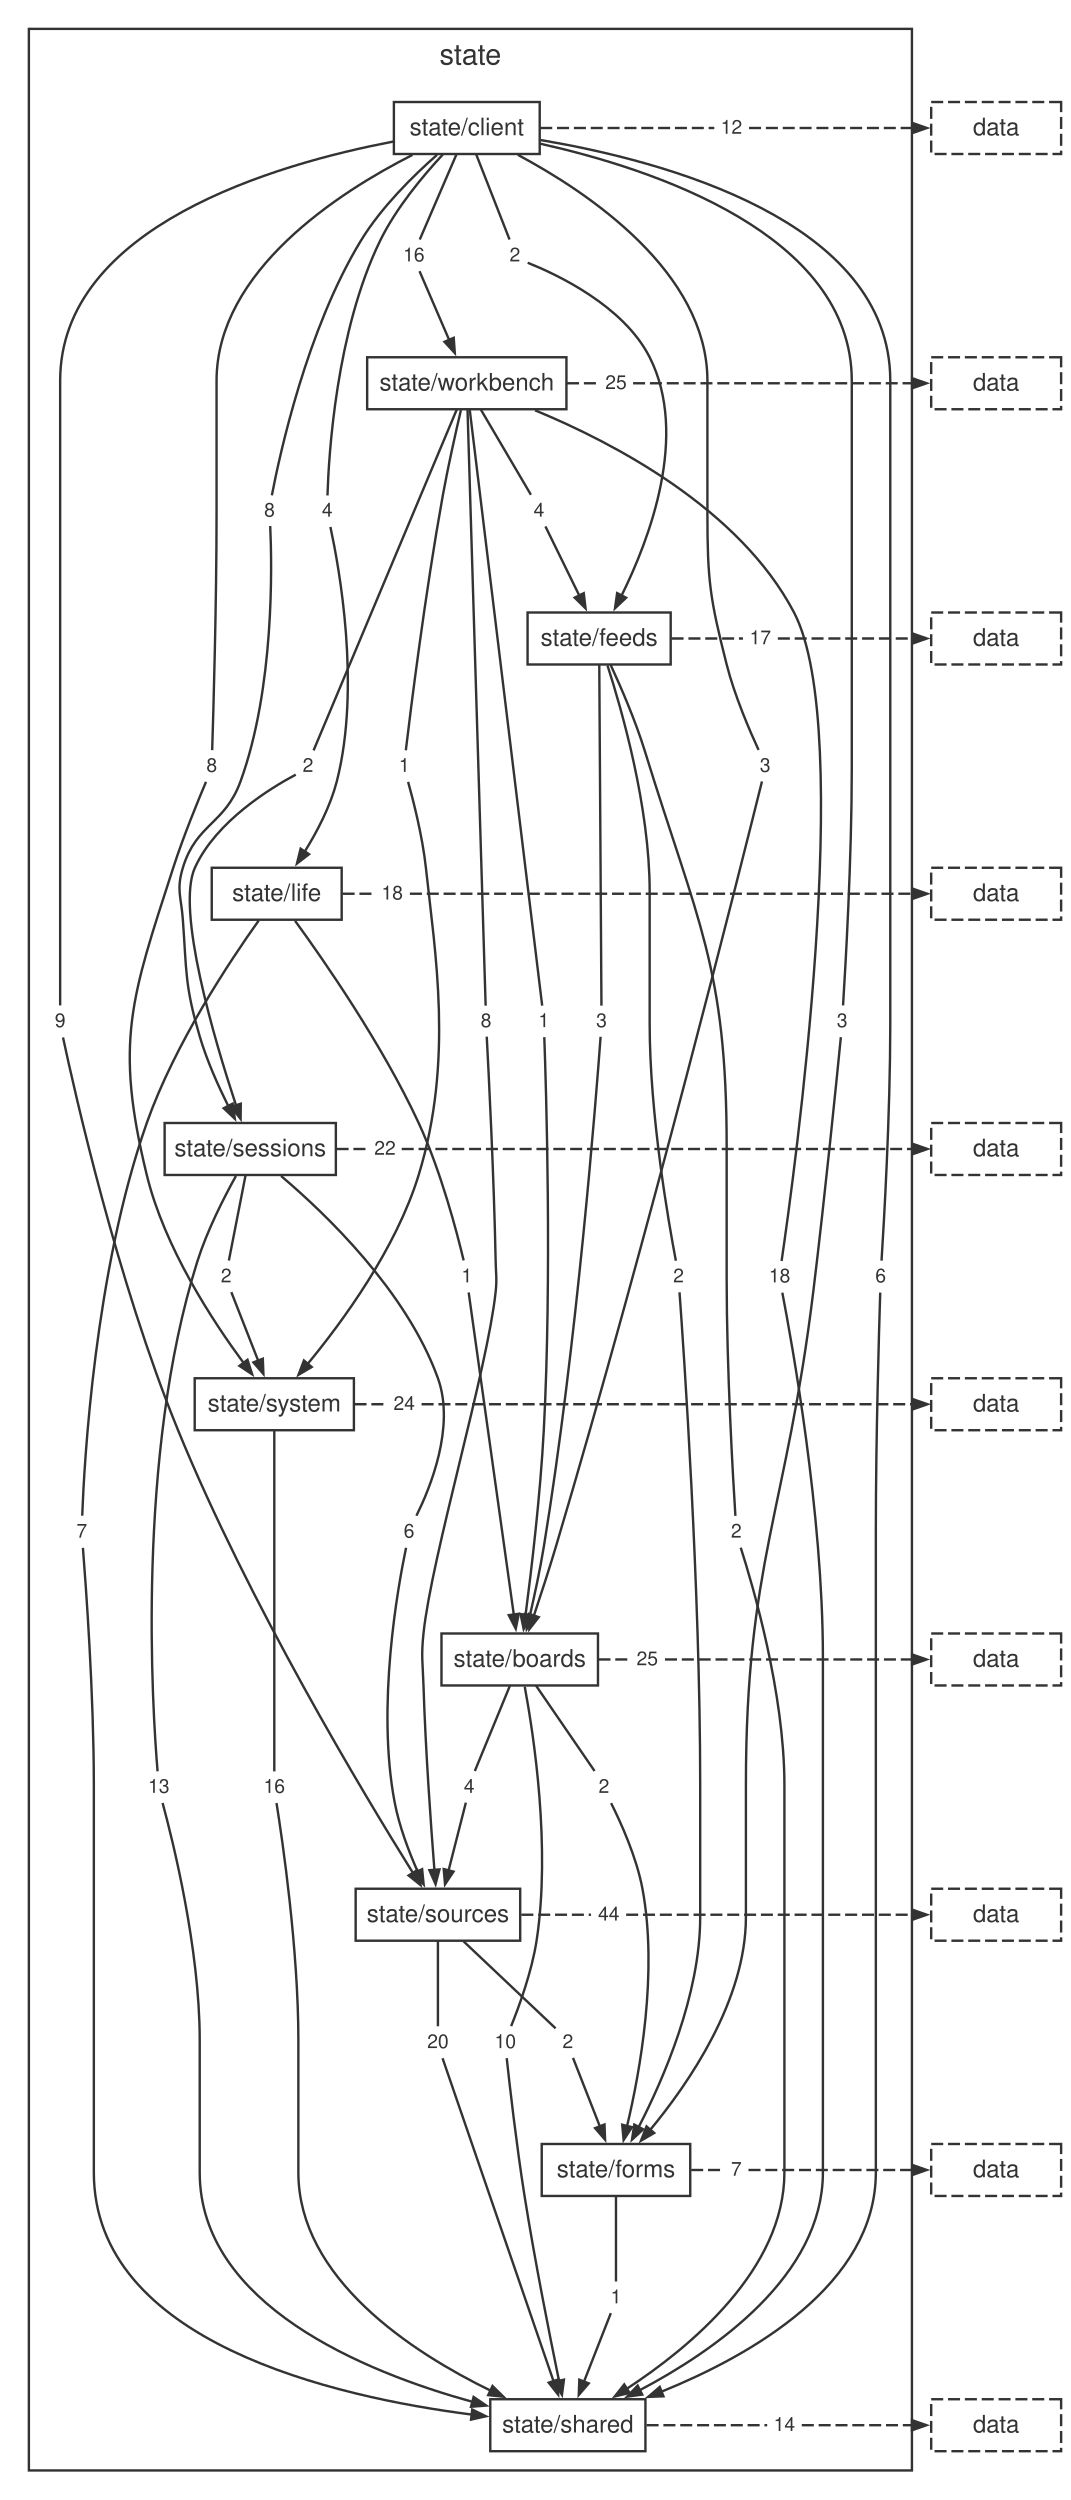
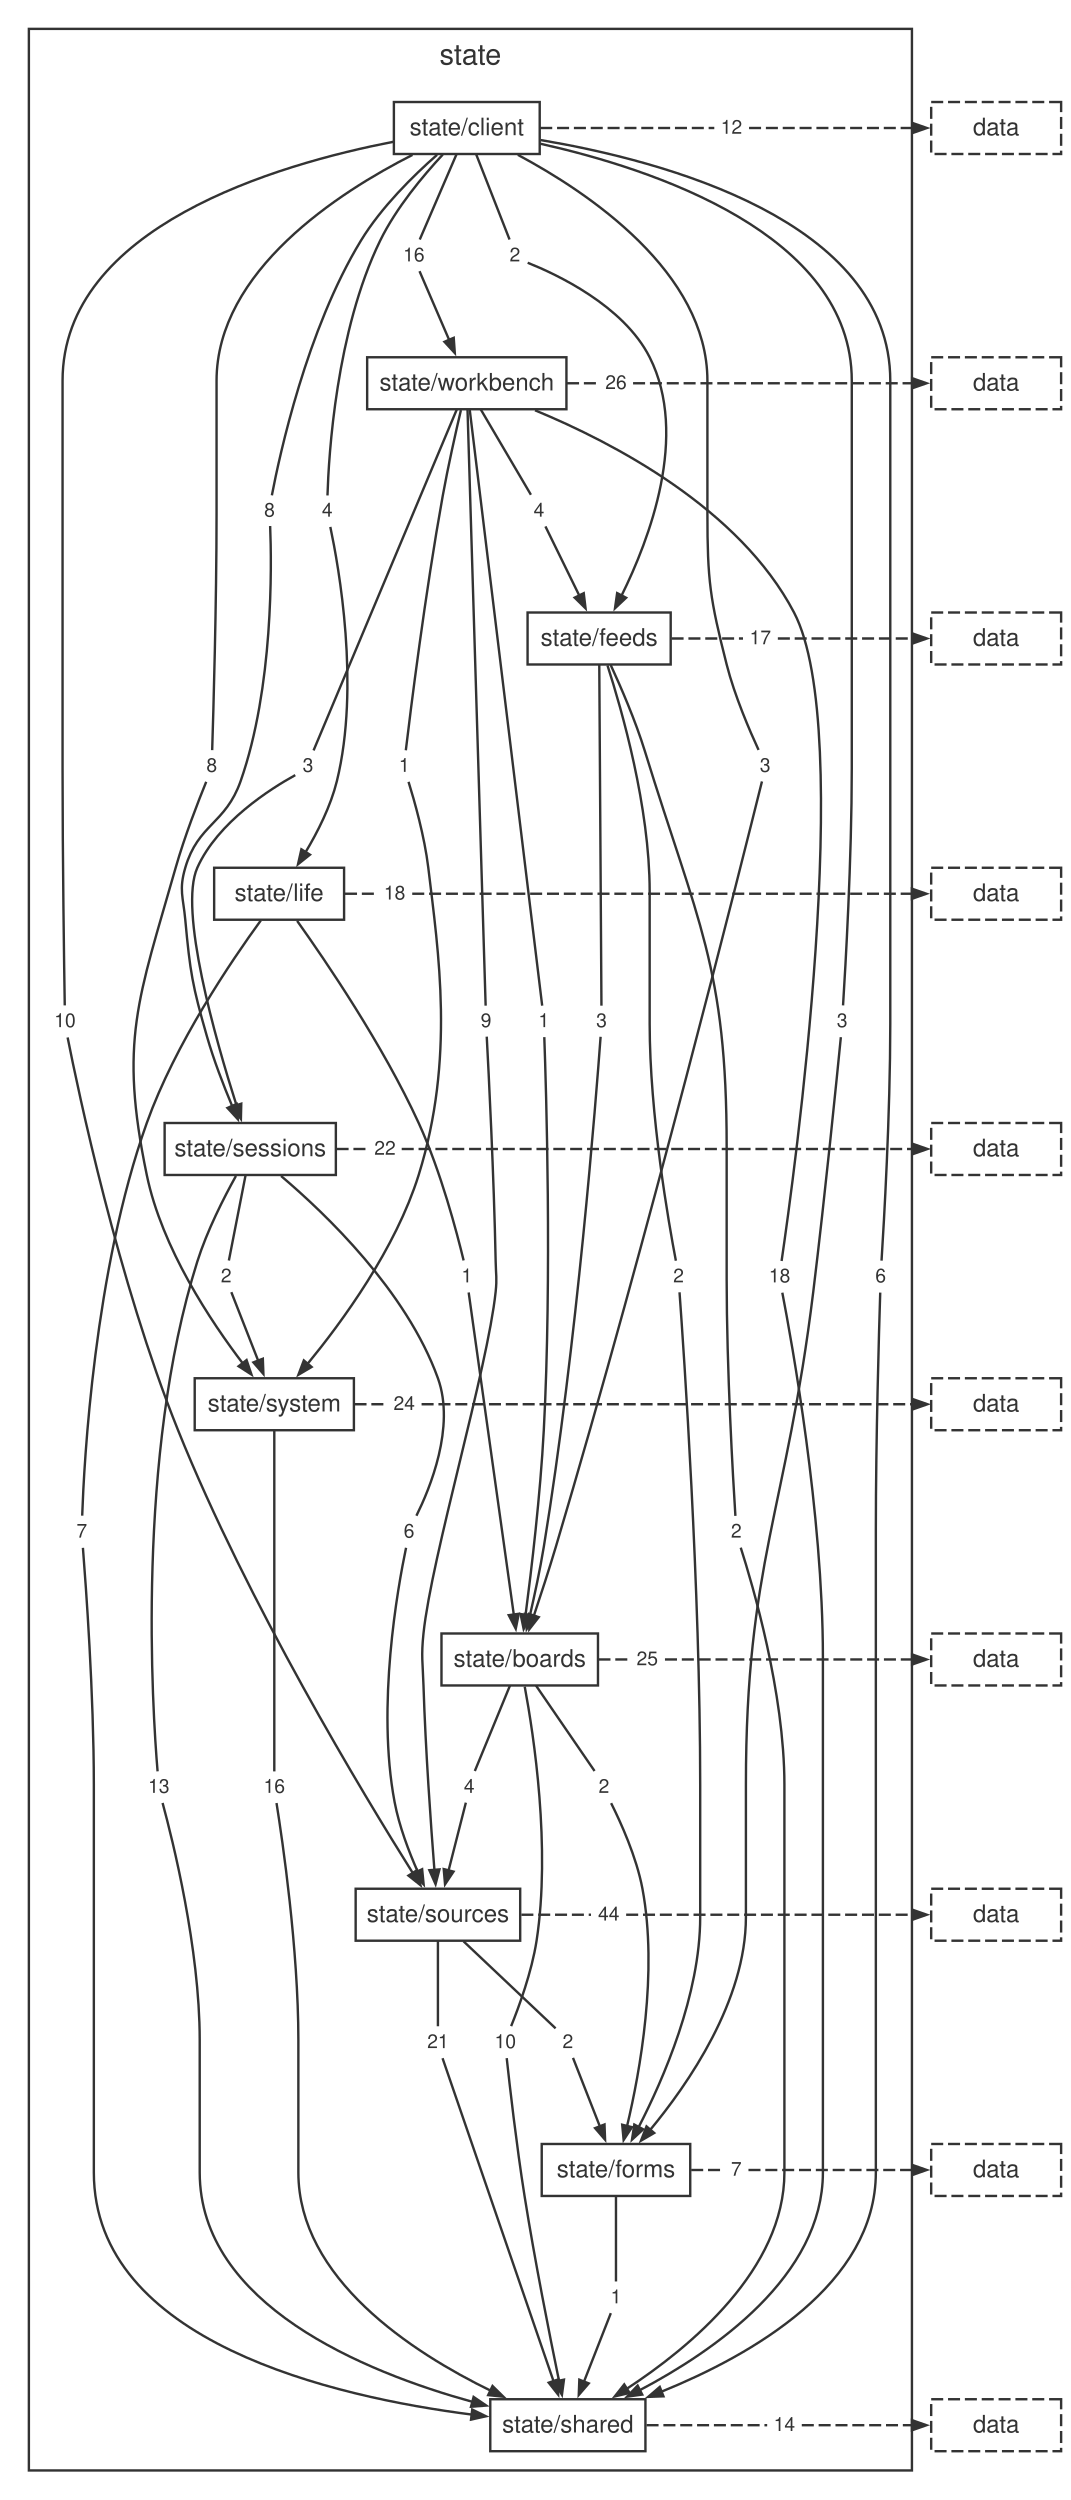
<svg xmlns="http://www.w3.org/2000/svg" width="445pt" height="1039pt" viewBox="0.00 0.00 445.00 1039.00">
  <style>svg { color: #333333; } @media (prefers-color-scheme: dark) { svg { color: #cccccc; background: #1e1e1e; } }</style>
  <g id="graph0" class="graph" transform="scale(1 1) rotate(0) translate(4 1034.72)">
    <g id="clust1" class="cluster">
      <polygon fill="none" stroke="currentColor" points="8,-8 8,-1022.72 375,-1022.72 375,-8 8,-8" />
      <text fill="currentColor" xml:space="preserve" text-anchor="middle" x="191.5" y="-1007.92" font-family="Helvetica,Arial,sans-serif" font-size="12.00">state</text>
    </g>
    <g id="node1" class="node">
      <polygon fill="none" stroke="currentColor" points="220.3,-992.32 159.7,-992.32 159.7,-970.72 220.3,-970.72 220.3,-992.32" />
      <text fill="currentColor" xml:space="preserve" text-anchor="middle" x="190" y="-978.52" font-family="Helvetica,Arial,sans-serif" font-size="10.00">state/client</text>
    </g>
    <g id="node2" class="node">
      <polygon fill="none" stroke="currentColor" points="231.41,-886.24 148.59,-886.24 148.59,-864.64 231.41,-864.64 231.41,-886.24" />
      <text fill="currentColor" xml:space="preserve" text-anchor="middle" x="190" y="-872.44" font-family="Helvetica,Arial,sans-serif" font-size="10.00">state/workbench</text>
    </g>
    <g id="node11" class="node">
      <polygon fill="none" stroke="none" points="318.88,-722.56 309.12,-722.56 309.12,-710.08 318.88,-710.08 318.88,-722.56" />
      <text fill="currentColor" xml:space="preserve" text-anchor="middle" x="314" y="-713.92" font-family="Helvetica,Arial,sans-serif" font-size="8.00">3</text>
    </g>
    <g id="edge10" class="edge">
      <path fill="none" stroke="currentColor" d="M211.21,-970.37C240.56,-954.68 290,-921.54 290,-876.44 290,-876.44 290,-876.44 290,-821.4 290,-793.25 291.08,-785.85 298,-758.56 301.32,-745.46 307.64,-730.88 311.26,-723.05" />
    </g>
    <g id="node12" class="node">
      <polygon fill="none" stroke="none" points="214.88,-934.72 205.12,-934.72 205.12,-922.24 214.88,-922.24 214.88,-934.72" />
      <text fill="currentColor" xml:space="preserve" text-anchor="middle" x="210" y="-926.08" font-family="Helvetica,Arial,sans-serif" font-size="8.00">2</text>
    </g>
    <g id="edge12" class="edge">
      <path fill="none" stroke="currentColor" d="M193.86,-970.68C197.99,-960.13 204.4,-943.76 207.77,-935.17" />
    </g>
    <g id="node13" class="node">
      <polygon fill="none" stroke="none" points="350.88,-616.48 341.12,-616.48 341.12,-604 350.88,-604 350.88,-616.48" />
      <text fill="currentColor" xml:space="preserve" text-anchor="middle" x="346" y="-607.84" font-family="Helvetica,Arial,sans-serif" font-size="8.00">3</text>
    </g>
    <g id="edge14" class="edge">
      <path fill="none" stroke="currentColor" d="M220.47,-975.01C266.89,-964.65 350,-937.58 350,-876.44 350,-876.44 350,-876.44 350,-715.32 350,-677.71 347.36,-632.51 346.37,-616.88" />
    </g>
    <g id="node14" class="node">
      <polygon fill="none" stroke="none" points="136.88,-828.64 127.12,-828.64 127.12,-816.16 136.88,-816.16 136.88,-828.64" />
      <text fill="currentColor" xml:space="preserve" text-anchor="middle" x="132" y="-820" font-family="Helvetica,Arial,sans-serif" font-size="8.00">4</text>
    </g>
    <g id="edge16" class="edge">
      <path fill="none" stroke="currentColor" d="M180.02,-970.48C171.87,-961.73 160.66,-948.35 154,-934.72 135.67,-897.19 132.61,-845.48 132.1,-828.81" />
    </g>
    <g id="node15" class="node">
      <polygon fill="none" stroke="none" points="112.88,-828.64 103.12,-828.64 103.12,-816.16 112.88,-816.16 112.88,-828.64" />
      <text fill="currentColor" xml:space="preserve" text-anchor="middle" x="108" y="-820" font-family="Helvetica,Arial,sans-serif" font-size="8.00">8</text>
    </g>
    <g id="edge18" class="edge">
      <path fill="none" stroke="currentColor" d="M177.65,-970.38C167.87,-961.79 154.49,-948.66 146,-934.72 123.48,-897.75 112.2,-845.67 108.99,-828.86" />
    </g>
    <g id="node16" class="node">
      <polygon fill="none" stroke="none" points="366.88,-510.4 357.12,-510.4 357.12,-497.92 366.88,-497.92 366.88,-510.4" />
      <text fill="currentColor" xml:space="preserve" text-anchor="middle" x="362" y="-501.76" font-family="Helvetica,Arial,sans-serif" font-size="8.00">6</text>
    </g>
    <g id="edge20" class="edge">
      <path fill="none" stroke="currentColor" d="M220.66,-976.52C271.08,-968.03 366,-943.18 366,-876.44 366,-876.44 366,-876.44 366,-609.24 366,-571.63 363.36,-526.43 362.37,-510.8" />
    </g>
    <g id="node17" class="node">
-       <polygon fill="none" stroke="none" points="25.88,-616.48 16.12,-616.48 16.12,-604 25.88,-604 25.88,-616.48" />
-       <text fill="currentColor" xml:space="preserve" text-anchor="middle" x="21" y="-607.84" font-family="Helvetica,Arial,sans-serif" font-size="8.00">9</text>
+       <polygon fill="none" stroke="none" points="29.88,-616.48 16.12,-616.48 16.12,-604 29.88,-604 29.88,-616.48" />
+       <text fill="currentColor" xml:space="preserve" text-anchor="middle" x="23" y="-607.84" font-family="Helvetica,Arial,sans-serif" font-size="8.00">10</text>
    </g>
    <g id="edge22" class="edge">
-       <path fill="none" stroke="currentColor" d="M159.4,-975.88C110.69,-966.57 21,-940.7 21,-876.44 21,-876.44 21,-876.44 21,-715.32 21,-677.74 21,-632.52 21,-616.88" />
+       <path fill="none" stroke="currentColor" d="M159.58,-975.82C111.16,-966.42 22,-940.43 22,-876.44 22,-876.44 22,-876.44 22,-715.32 22,-677.73 22.66,-632.52 22.91,-616.88" />
    </g>
    <g id="node18" class="node">
      <polygon fill="none" stroke="none" points="88.88,-722.56 79.12,-722.56 79.12,-710.08 88.88,-710.08 88.88,-722.56" />
      <text fill="currentColor" xml:space="preserve" text-anchor="middle" x="84" y="-713.92" font-family="Helvetica,Arial,sans-serif" font-size="8.00">8</text>
    </g>
    <g id="edge24" class="edge">
      <path fill="none" stroke="currentColor" d="M167.43,-970.35C136.85,-954.83 86,-922.16 86,-876.44 86,-876.44 86,-876.44 86,-821.4 86,-783.81 84.68,-738.59 84.18,-722.96" />
    </g>
    <g id="node19" class="node">
      <polygon fill="none" stroke="none" points="174.88,-934.72 161.12,-934.72 161.12,-922.24 174.88,-922.24 174.88,-934.72" />
      <text fill="currentColor" xml:space="preserve" text-anchor="middle" x="168" y="-926.08" font-family="Helvetica,Arial,sans-serif" font-size="8.00">16</text>
    </g>
    <g id="edge26" class="edge">
      <path fill="none" stroke="currentColor" d="M185.76,-970.68C181.21,-960.13 174.16,-943.76 170.45,-935.17" />
    </g>
    <g id="node20" class="node">
      <polygon fill="none" stroke="none" points="306.88,-987.76 293.12,-987.76 293.12,-975.28 306.88,-975.28 306.88,-987.76" />
      <text fill="currentColor" xml:space="preserve" text-anchor="middle" x="300" y="-979.12" font-family="Helvetica,Arial,sans-serif" font-size="8.00">12</text>
    </g>
    <g id="edge28" class="edge">
      <path fill="none" stroke="currentColor" stroke-dasharray="5,2" d="M220.51,-981.52C244.62,-981.52 268.74,-981.52 292.86,-981.52" />
    </g>
    <g id="node3" class="node">
      <polygon fill="none" stroke="currentColor" points="274.74,-780.16 215.26,-780.16 215.26,-758.56 274.74,-758.56 274.74,-780.16" />
      <text fill="currentColor" xml:space="preserve" text-anchor="middle" x="245" y="-766.36" font-family="Helvetica,Arial,sans-serif" font-size="10.00">state/feeds</text>
    </g>
    <g id="node21" class="node">
      <polygon fill="none" stroke="none" points="226.88,-616.48 217.12,-616.48 217.12,-604 226.88,-604 226.88,-616.48" />
      <text fill="currentColor" xml:space="preserve" text-anchor="middle" x="222" y="-607.84" font-family="Helvetica,Arial,sans-serif" font-size="8.00">1</text>
    </g>
    <g id="edge30" class="edge">
      <path fill="none" stroke="currentColor" d="M191.22,-864.44C196.49,-821.06 217.31,-649.81 221.33,-616.77" />
    </g>
    <g id="node22" class="node">
      <polygon fill="none" stroke="none" points="224.88,-828.64 215.12,-828.64 215.12,-816.16 224.88,-816.16 224.88,-828.64" />
      <text fill="currentColor" xml:space="preserve" text-anchor="middle" x="220" y="-820" font-family="Helvetica,Arial,sans-serif" font-size="8.00">4</text>
    </g>
    <g id="edge32" class="edge">
      <path fill="none" stroke="currentColor" d="M195.78,-864.6C201.98,-854.05 211.61,-837.68 216.65,-829.09" />
    </g>
    <g id="node23" class="node">
      <polygon fill="none" stroke="none" points="128.88,-722.56 119.12,-722.56 119.12,-710.08 128.88,-710.08 128.88,-722.56" />
-       <text fill="currentColor" xml:space="preserve" text-anchor="middle" x="124" y="-713.92" font-family="Helvetica,Arial,sans-serif" font-size="8.00">2</text>
+       <text fill="currentColor" xml:space="preserve" text-anchor="middle" x="124" y="-713.92" font-family="Helvetica,Arial,sans-serif" font-size="8.00">3</text>
    </g>
    <g id="edge34" class="edge">
      <path fill="none" stroke="currentColor" d="M185.87,-864.61C173.34,-834.78 136.01,-745.92 126.32,-722.85" />
    </g>
    <g id="node24" class="node">
      <polygon fill="none" stroke="none" points="326.88,-510.4 313.12,-510.4 313.12,-497.92 326.88,-497.92 326.88,-510.4" />
      <text fill="currentColor" xml:space="preserve" text-anchor="middle" x="320" y="-501.76" font-family="Helvetica,Arial,sans-serif" font-size="8.00">18</text>
    </g>
    <g id="edge36" class="edge">
      <path fill="none" stroke="currentColor" d="M218.35,-864.2C251.12,-850.65 303.41,-823.3 326,-780.16 351.69,-731.08 325.89,-545.1 320.83,-510.66" />
    </g>
    <g id="node25" class="node">
      <polygon fill="none" stroke="none" points="202.88,-616.48 193.12,-616.48 193.12,-604 202.88,-604 202.88,-616.48" />
-       <text fill="currentColor" xml:space="preserve" text-anchor="middle" x="198" y="-607.84" font-family="Helvetica,Arial,sans-serif" font-size="8.00">8</text>
+       <text fill="currentColor" xml:space="preserve" text-anchor="middle" x="198" y="-607.84" font-family="Helvetica,Arial,sans-serif" font-size="8.00">9</text>
    </g>
    <g id="edge38" class="edge">
      <path fill="none" stroke="currentColor" d="M190.3,-864.44C191.62,-821.06 196.83,-649.81 197.83,-616.77" />
    </g>
    <g id="node26" class="node">
      <polygon fill="none" stroke="none" points="168.88,-722.56 159.12,-722.56 159.12,-710.08 168.88,-710.08 168.88,-722.56" />
      <text fill="currentColor" xml:space="preserve" text-anchor="middle" x="164" y="-713.92" font-family="Helvetica,Arial,sans-serif" font-size="8.00">1</text>
    </g>
    <g id="edge40" class="edge">
      <path fill="none" stroke="currentColor" d="M187.56,-864.3C185.4,-855.04 182.23,-840.97 180,-828.64 172.71,-788.29 166.61,-739.23 164.66,-722.9" />
    </g>
    <g id="node27" class="node">
      <polygon fill="none" stroke="none" points="258.88,-881.68 245.12,-881.68 245.12,-869.2 258.88,-869.2 258.88,-881.68" />
-       <text fill="currentColor" xml:space="preserve" text-anchor="middle" x="252" y="-873.04" font-family="Helvetica,Arial,sans-serif" font-size="8.00">25</text>
+       <text fill="currentColor" xml:space="preserve" text-anchor="middle" x="252" y="-873.04" font-family="Helvetica,Arial,sans-serif" font-size="8.00">26</text>
    </g>
    <g id="edge42" class="edge">
      <path fill="none" stroke="currentColor" stroke-dasharray="5,2" d="M231.66,-875.44C236,-875.44 240.34,-875.44 244.69,-875.44" />
    </g>
    <g id="node4" class="node">
-       <polygon fill="none" stroke="currentColor" points="138,-674.08 84,-674.08 84,-652.48 138,-652.48 138,-674.08" />
-       <text fill="currentColor" xml:space="preserve" text-anchor="middle" x="111" y="-660.28" font-family="Helvetica,Arial,sans-serif" font-size="10.00">state/life</text>
+       <polygon fill="none" stroke="currentColor" points="139,-674.08 85,-674.08 85,-652.48 139,-652.48 139,-674.08" />
+       <text fill="currentColor" xml:space="preserve" text-anchor="middle" x="112" y="-660.28" font-family="Helvetica,Arial,sans-serif" font-size="10.00">state/life</text>
    </g>
    <g id="node28" class="node">
      <polygon fill="none" stroke="none" points="250.88,-616.48 241.12,-616.48 241.12,-604 250.88,-604 250.88,-616.48" />
      <text fill="currentColor" xml:space="preserve" text-anchor="middle" x="246" y="-607.84" font-family="Helvetica,Arial,sans-serif" font-size="8.00">3</text>
    </g>
    <g id="edge44" class="edge">
      <path fill="none" stroke="currentColor" d="M245.06,-758.53C245.25,-728.7 245.82,-639.84 245.96,-616.77" />
    </g>
    <g id="node29" class="node">
      <polygon fill="none" stroke="none" points="282.88,-510.4 273.12,-510.4 273.12,-497.92 282.88,-497.92 282.88,-510.4" />
      <text fill="currentColor" xml:space="preserve" text-anchor="middle" x="278" y="-501.76" font-family="Helvetica,Arial,sans-serif" font-size="8.00">2</text>
    </g>
    <g id="edge46" class="edge">
      <path fill="none" stroke="currentColor" d="M248.47,-758.16C254.43,-739.67 266,-699.3 266,-664.28 266,-664.28 266,-664.28 266,-609.24 266,-571.41 273.92,-526.34 276.89,-510.77" />
    </g>
    <g id="node30" class="node">
      <polygon fill="none" stroke="none" points="306.88,-404.32 297.12,-404.32 297.12,-391.84 306.88,-391.84 306.88,-404.32" />
      <text fill="currentColor" xml:space="preserve" text-anchor="middle" x="302" y="-395.68" font-family="Helvetica,Arial,sans-serif" font-size="8.00">2</text>
    </g>
    <g id="edge48" class="edge">
      <path fill="none" stroke="currentColor" d="M249.79,-758.38C254.02,-749.23 260.1,-735.23 264,-722.56 285.95,-651.27 298,-632.8 298,-558.2 298,-558.2 298,-558.2 298,-503.16 298,-465.55 300.64,-420.35 301.63,-404.72" />
    </g>
    <g id="node31" class="node">
      <polygon fill="none" stroke="none" points="318.88,-775.6 305.12,-775.6 305.12,-763.12 318.88,-763.12 318.88,-775.6" />
      <text fill="currentColor" xml:space="preserve" text-anchor="middle" x="312" y="-766.96" font-family="Helvetica,Arial,sans-serif" font-size="8.00">17</text>
    </g>
    <g id="edge50" class="edge">
      <path fill="none" stroke="currentColor" stroke-dasharray="5,2" d="M275.1,-769.36C285,-769.36 294.89,-769.36 304.79,-769.36" />
    </g>
    <g id="node5" class="node">
      <polygon fill="none" stroke="currentColor" points="135.58,-568 64.42,-568 64.42,-546.4 135.58,-546.4 135.58,-568" />
      <text fill="currentColor" xml:space="preserve" text-anchor="middle" x="100" y="-554.2" font-family="Helvetica,Arial,sans-serif" font-size="10.00">state/sessions</text>
    </g>
    <g id="node32" class="node">
      <polygon fill="none" stroke="none" points="194.88,-510.4 185.12,-510.4 185.12,-497.92 194.88,-497.92 194.88,-510.4" />
      <text fill="currentColor" xml:space="preserve" text-anchor="middle" x="190" y="-501.76" font-family="Helvetica,Arial,sans-serif" font-size="8.00">1</text>
    </g>
    <g id="edge52" class="edge">
-       <path fill="none" stroke="currentColor" d="M118.63,-652.03C130.86,-635.22 154.99,-600.41 170,-568 179.33,-547.84 186.01,-522.15 188.69,-510.89" />
+       <path fill="none" stroke="currentColor" d="M119.49,-652C131.49,-635.16 155.19,-600.32 170,-568 179.26,-547.81 185.97,-522.13 188.68,-510.88" />
    </g>
    <g id="node33" class="node">
      <polygon fill="none" stroke="none" points="34.88,-404.32 25.12,-404.32 25.12,-391.84 34.88,-391.84 34.88,-404.32" />
      <text fill="currentColor" xml:space="preserve" text-anchor="middle" x="30" y="-395.68" font-family="Helvetica,Arial,sans-serif" font-size="8.00">7</text>
    </g>
    <g id="edge54" class="edge">
-       <path fill="none" stroke="currentColor" d="M103.52,-652.14C91.64,-635.49 68.62,-600.91 57,-568 35.35,-506.67 30.98,-426.65 30.17,-404.8" />
+       <path fill="none" stroke="currentColor" d="M104.38,-652.16C92.27,-635.55 68.8,-601.01 57,-568 35.11,-506.76 30.91,-426.68 30.16,-404.81" />
    </g>
    <g id="node34" class="node">
-       <polygon fill="none" stroke="none" points="165.88,-669.52 152.12,-669.52 152.12,-657.04 165.88,-657.04 165.88,-669.52" />
-       <text fill="currentColor" xml:space="preserve" text-anchor="middle" x="159" y="-660.88" font-family="Helvetica,Arial,sans-serif" font-size="8.00">18</text>
+       <polygon fill="none" stroke="none" points="166.88,-669.52 153.12,-669.52 153.12,-657.04 166.88,-657.04 166.88,-669.52" />
+       <text fill="currentColor" xml:space="preserve" text-anchor="middle" x="160" y="-660.88" font-family="Helvetica,Arial,sans-serif" font-size="8.00">18</text>
    </g>
    <g id="edge56" class="edge">
-       <path fill="none" stroke="currentColor" stroke-dasharray="5,2" d="M138.38,-663.28C142.89,-663.28 147.4,-663.28 151.91,-663.28" />
+       <path fill="none" stroke="currentColor" stroke-dasharray="5,2" d="M139.38,-663.28C143.89,-663.28 148.4,-663.28 152.91,-663.28" />
    </g>
    <g id="node6" class="node">
      <polygon fill="none" stroke="currentColor" points="143.08,-461.92 76.92,-461.92 76.92,-440.32 143.08,-440.32 143.08,-461.92" />
      <text fill="currentColor" xml:space="preserve" text-anchor="middle" x="110" y="-448.12" font-family="Helvetica,Arial,sans-serif" font-size="10.00">state/system</text>
    </g>
    <g id="node35" class="node">
      <polygon fill="none" stroke="none" points="68.88,-298.24 55.12,-298.24 55.12,-285.76 68.88,-285.76 68.88,-298.24" />
      <text fill="currentColor" xml:space="preserve" text-anchor="middle" x="62" y="-289.6" font-family="Helvetica,Arial,sans-serif" font-size="8.00">13</text>
    </g>
    <g id="edge58" class="edge">
      <path fill="none" stroke="currentColor" d="M94.06,-546C89.03,-536.94 82.03,-523.19 78,-510.4 52.49,-429.56 59.37,-323.74 61.49,-298.55" />
    </g>
    <g id="node36" class="node">
      <polygon fill="none" stroke="none" points="170.88,-404.32 161.12,-404.32 161.12,-391.84 170.88,-391.84 170.88,-404.32" />
      <text fill="currentColor" xml:space="preserve" text-anchor="middle" x="166" y="-395.68" font-family="Helvetica,Arial,sans-serif" font-size="8.00">6</text>
    </g>
    <g id="edge60" class="edge">
      <path fill="none" stroke="currentColor" d="M112.81,-545.98C131.38,-530.25 164.97,-498.1 178,-461.92 185.3,-441.65 174.64,-416.01 169.06,-404.78" />
    </g>
    <g id="node37" class="node">
      <polygon fill="none" stroke="none" points="94.88,-510.4 85.12,-510.4 85.12,-497.92 94.88,-497.92 94.88,-510.4" />
      <text fill="currentColor" xml:space="preserve" text-anchor="middle" x="90" y="-501.76" font-family="Helvetica,Arial,sans-serif" font-size="8.00">2</text>
    </g>
    <g id="edge62" class="edge">
      <path fill="none" stroke="currentColor" d="M98.07,-546.36C96.01,-535.81 92.8,-519.44 91.12,-510.85" />
    </g>
    <g id="node38" class="node">
      <polygon fill="none" stroke="none" points="162.88,-563.44 149.12,-563.44 149.12,-550.96 162.88,-550.96 162.88,-563.44" />
      <text fill="currentColor" xml:space="preserve" text-anchor="middle" x="156" y="-554.8" font-family="Helvetica,Arial,sans-serif" font-size="8.00">22</text>
    </g>
    <g id="edge64" class="edge">
      <path fill="none" stroke="currentColor" stroke-dasharray="5,2" d="M135.88,-557.2C140.17,-557.2 144.47,-557.2 148.77,-557.2" />
    </g>
    <g id="node7" class="node">
      <polygon fill="none" stroke="currentColor" points="244.52,-355.84 179.48,-355.84 179.48,-334.24 244.52,-334.24 244.52,-355.84" />
      <text fill="currentColor" xml:space="preserve" text-anchor="middle" x="212" y="-342.04" font-family="Helvetica,Arial,sans-serif" font-size="10.00">state/boards</text>
    </g>
    <g id="node39" class="node">
      <polygon fill="none" stroke="none" points="116.88,-298.24 103.12,-298.24 103.12,-285.76 116.88,-285.76 116.88,-298.24" />
      <text fill="currentColor" xml:space="preserve" text-anchor="middle" x="110" y="-289.6" font-family="Helvetica,Arial,sans-serif" font-size="8.00">16</text>
    </g>
    <g id="edge66" class="edge">
      <path fill="none" stroke="currentColor" d="M110,-440.29C110,-410.46 110,-321.6 110,-298.53" />
    </g>
    <g id="node40" class="node">
      <polygon fill="none" stroke="none" points="170.88,-457.36 157.12,-457.36 157.12,-444.88 170.88,-444.88 170.88,-457.36" />
      <text fill="currentColor" xml:space="preserve" text-anchor="middle" x="164" y="-448.72" font-family="Helvetica,Arial,sans-serif" font-size="8.00">24</text>
    </g>
    <g id="edge68" class="edge">
      <path fill="none" stroke="currentColor" stroke-dasharray="5,2" d="M143.33,-451.12C147.85,-451.12 152.37,-451.12 156.89,-451.12" />
    </g>
    <g id="node8" class="node">
      <polygon fill="none" stroke="currentColor" points="212.19,-249.76 143.81,-249.76 143.81,-228.16 212.19,-228.16 212.19,-249.76" />
      <text fill="currentColor" xml:space="preserve" text-anchor="middle" x="178" y="-235.96" font-family="Helvetica,Arial,sans-serif" font-size="10.00">state/sources</text>
    </g>
    <g id="node41" class="node">
      <polygon fill="none" stroke="none" points="251.88,-298.24 242.12,-298.24 242.12,-285.76 251.88,-285.76 251.88,-298.24" />
      <text fill="currentColor" xml:space="preserve" text-anchor="middle" x="247" y="-289.6" font-family="Helvetica,Arial,sans-serif" font-size="8.00">2</text>
    </g>
    <g id="edge70" class="edge">
      <path fill="none" stroke="currentColor" d="M218.75,-334.2C225.98,-323.65 237.21,-307.28 243.1,-298.69" />
    </g>
    <g id="node42" class="node">
      <polygon fill="none" stroke="none" points="212.88,-192.16 199.12,-192.16 199.12,-179.68 212.88,-179.68 212.88,-192.16" />
      <text fill="currentColor" xml:space="preserve" text-anchor="middle" x="206" y="-183.52" font-family="Helvetica,Arial,sans-serif" font-size="8.00">10</text>
    </g>
    <g id="edge72" class="edge">
      <path fill="none" stroke="currentColor" d="M214.08,-333.74C217.86,-313.43 224.95,-266.81 219,-228.16 216.99,-215.1 211.6,-200.51 208.43,-192.66" />
    </g>
    <g id="node43" class="node">
      <polygon fill="none" stroke="none" points="195.88,-298.24 186.12,-298.24 186.12,-285.76 195.88,-285.76 195.88,-298.24" />
      <text fill="currentColor" xml:space="preserve" text-anchor="middle" x="191" y="-289.6" font-family="Helvetica,Arial,sans-serif" font-size="8.00">4</text>
    </g>
    <g id="edge74" class="edge">
      <path fill="none" stroke="currentColor" d="M207.95,-334.2C203.61,-323.65 196.88,-307.28 193.34,-298.69" />
    </g>
    <g id="node44" class="node">
      <polygon fill="none" stroke="none" points="271.88,-351.28 258.12,-351.28 258.12,-338.8 271.88,-338.8 271.88,-351.28" />
      <text fill="currentColor" xml:space="preserve" text-anchor="middle" x="265" y="-342.64" font-family="Helvetica,Arial,sans-serif" font-size="8.00">25</text>
    </g>
    <g id="edge76" class="edge">
      <path fill="none" stroke="currentColor" stroke-dasharray="5,2" d="M244.71,-345.04C249.04,-345.04 253.38,-345.04 257.71,-345.04" />
    </g>
    <g id="node9" class="node">
      <polygon fill="none" stroke="currentColor" points="282.86,-143.68 221.14,-143.68 221.14,-122.08 282.86,-122.08 282.86,-143.68" />
      <text fill="currentColor" xml:space="preserve" text-anchor="middle" x="252" y="-129.88" font-family="Helvetica,Arial,sans-serif" font-size="10.00">state/forms</text>
    </g>
    <g id="node45" class="node">
      <polygon fill="none" stroke="none" points="236.88,-192.16 227.12,-192.16 227.12,-179.68 236.88,-179.68 236.88,-192.16" />
      <text fill="currentColor" xml:space="preserve" text-anchor="middle" x="232" y="-183.52" font-family="Helvetica,Arial,sans-serif" font-size="8.00">2</text>
    </g>
    <g id="edge78" class="edge">
      <path fill="none" stroke="currentColor" d="M188.67,-227.88C200.23,-216.95 218.18,-199.99 226.9,-191.74" />
    </g>
    <g id="node46" class="node">
      <polygon fill="none" stroke="none" points="184.88,-192.16 171.12,-192.16 171.12,-179.68 184.88,-179.68 184.88,-192.16" />
-       <text fill="currentColor" xml:space="preserve" text-anchor="middle" x="178" y="-183.52" font-family="Helvetica,Arial,sans-serif" font-size="8.00">20</text>
+       <text fill="currentColor" xml:space="preserve" text-anchor="middle" x="178" y="-183.52" font-family="Helvetica,Arial,sans-serif" font-size="8.00">21</text>
    </g>
    <g id="edge80" class="edge">
      <path fill="none" stroke="currentColor" d="M178,-228.12C178,-217.57 178,-201.2 178,-192.61" />
    </g>
    <g id="node47" class="node">
      <polygon fill="none" stroke="none" points="255.88,-245.2 242.12,-245.2 242.12,-232.72 255.88,-232.72 255.88,-245.2" />
      <text fill="currentColor" xml:space="preserve" text-anchor="middle" x="249" y="-236.56" font-family="Helvetica,Arial,sans-serif" font-size="8.00">44</text>
    </g>
    <g id="edge82" class="edge">
      <path fill="none" stroke="currentColor" stroke-dasharray="5,2" d="M212.67,-238.96C222.32,-238.96 231.97,-238.96 241.62,-238.96" />
    </g>
    <g id="node10" class="node">
      <polygon fill="none" stroke="currentColor" points="264.24,-37.6 199.76,-37.6 199.76,-16 264.24,-16 264.24,-37.6" />
      <text fill="currentColor" xml:space="preserve" text-anchor="middle" x="232" y="-23.8" font-family="Helvetica,Arial,sans-serif" font-size="10.00">state/shared</text>
    </g>
    <g id="node48" class="node">
      <polygon fill="none" stroke="none" points="256.88,-86.08 247.12,-86.08 247.12,-73.6 256.88,-73.6 256.88,-86.08" />
      <text fill="currentColor" xml:space="preserve" text-anchor="middle" x="252" y="-77.44" font-family="Helvetica,Arial,sans-serif" font-size="8.00">1</text>
    </g>
    <g id="edge84" class="edge">
      <path fill="none" stroke="currentColor" d="M252,-122.04C252,-111.49 252,-95.12 252,-86.53" />
    </g>
    <g id="node49" class="node">
      <polygon fill="none" stroke="none" points="306.88,-139.12 297.12,-139.12 297.12,-126.64 306.88,-126.64 306.88,-139.12" />
      <text fill="currentColor" xml:space="preserve" text-anchor="middle" x="302" y="-130.48" font-family="Helvetica,Arial,sans-serif" font-size="8.00">7</text>
    </g>
    <g id="edge86" class="edge">
      <path fill="none" stroke="currentColor" stroke-dasharray="5,2" d="M283.25,-132.88C287.74,-132.88 292.23,-132.88 296.73,-132.88" />
    </g>
    <g id="node50" class="node">
      <polygon fill="none" stroke="none" points="328.88,-33.04 315.12,-33.04 315.12,-20.56 328.88,-20.56 328.88,-33.04" />
      <text fill="currentColor" xml:space="preserve" text-anchor="middle" x="322" y="-24.4" font-family="Helvetica,Arial,sans-serif" font-size="8.00">14</text>
    </g>
    <g id="edge88" class="edge">
      <path fill="none" stroke="currentColor" stroke-dasharray="5,2" d="M264.7,-26.8C281.41,-26.8 298.12,-26.8 314.84,-26.8" />
    </g>
    <g id="edge11" class="edge">
      <path fill="none" stroke="currentColor" d="M312.67,-709.95C304.98,-678.99 265.2,-520.03 227,-391.84 224.15,-382.29 220.71,-371.71 217.84,-363.13" />
      <polygon fill="currentColor" stroke="currentColor" points="219.89,-362.63 215.98,-357.61 215.91,-363.97 219.89,-362.63" />
    </g>
    <g id="edge13" class="edge">
      <path fill="none" stroke="currentColor" d="M215.3,-925.52C227.05,-920.84 255.11,-907.79 266,-886.24 282.38,-853.83 265.92,-810.61 254.31,-787.18" />
      <polygon fill="currentColor" stroke="currentColor" points="256.21,-786.29 251.59,-781.92 252.48,-788.22 256.21,-786.29" />
    </g>
    <g id="edge15" class="edge">
      <path fill="none" stroke="currentColor" d="M345.46,-603.67C343.85,-587.39 338.95,-538.44 334,-497.92 322.85,-406.68 306,-384.92 306,-293 306,-293 306,-293 306,-237.96 306,-203.28 282.08,-168.66 266.08,-149.38" />
      <polygon fill="currentColor" stroke="currentColor" points="267.88,-148.26 262.39,-145.06 264.69,-150.99 267.88,-148.26" />
    </g>
    <g id="edge17" class="edge">
-       <path fill="none" stroke="currentColor" d="M133.31,-815.72C136.92,-799.13 146.04,-749.43 136,-710.08 133.32,-699.59 127.7,-688.91 122.46,-680.5" />
-       <polygon fill="currentColor" stroke="currentColor" points="124.44,-679.71 119.41,-675.83 120.93,-682 124.44,-679.71" />
+       <path fill="none" stroke="currentColor" d="M133.28,-815.73C136.8,-799.16 145.71,-749.51 136,-710.08 133.43,-699.63 128,-688.91 122.95,-680.48" />
+       <polygon fill="currentColor" stroke="currentColor" points="124.82,-679.51 119.85,-675.54 121.26,-681.74 124.82,-679.51" />
    </g>
    <g id="edge19" class="edge">
-       <path fill="none" stroke="currentColor" d="M108.3,-816.1C109.06,-799.74 110.04,-748.82 96,-710.08 89.45,-692 77.57,-692.48 72,-674.08 69.22,-664.89 71.31,-662.06 72,-652.48 73.56,-630.77 72.84,-624.88 79,-604 81.94,-594.04 86.67,-583.46 90.9,-574.99" />
-       <polygon fill="currentColor" stroke="currentColor" points="92.7,-576.06 93.59,-569.77 88.97,-574.14 92.7,-576.06" />
+       <path fill="none" stroke="currentColor" d="M108.27,-816.11C108.93,-799.79 109.66,-748.96 96,-710.08 89.7,-692.17 78.32,-692.3 73,-674.08 70.31,-664.87 72.12,-662.04 73,-652.48 75.01,-630.66 75.96,-625.07 82,-604 84.8,-594.22 88.89,-583.62 92.47,-575.09" />
+       <polygon fill="currentColor" stroke="currentColor" points="94.39,-575.93 94.83,-569.59 90.53,-574.27 94.39,-575.93" />
    </g>
    <g id="edge21" class="edge">
      <path fill="none" stroke="currentColor" d="M361.82,-497.52C361.32,-481.89 360,-436.67 360,-399.08 360,-399.08 360,-399.08 360,-131.88 360,-85.37 308.49,-55.98 270.83,-40.71" />
      <polygon fill="currentColor" stroke="currentColor" points="271.73,-38.81 265.38,-38.58 270.2,-42.72 271.73,-38.81" />
    </g>
    <g id="edge23" class="edge">
-       <path fill="none" stroke="currentColor" d="M22.19,-603.55C26.82,-581.83 44.68,-502.21 70,-440.32 99.32,-368.66 147.02,-289.32 167.8,-256.04" />
-       <polygon fill="currentColor" stroke="currentColor" points="169.36,-257.49 170.77,-251.29 165.81,-255.26 169.36,-257.49" />
+       <path fill="none" stroke="currentColor" d="M24.1,-603.55C28.4,-581.82 45.09,-502.16 70,-440.32 98.93,-368.5 146.84,-289.25 167.73,-256.01" />
+       <polygon fill="currentColor" stroke="currentColor" points="169.3,-257.47 170.73,-251.27 165.75,-255.22 169.3,-257.47" />
    </g>
    <g id="edge25" class="edge">
-       <path fill="none" stroke="currentColor" d="M81.62,-709.79C78.3,-701.94 72.2,-687.09 68,-674.08 50.49,-619.88 43.51,-601.74 57,-546.4 64.35,-516.24 84.31,-485.72 97.53,-467.88" />
-       <polygon fill="currentColor" stroke="currentColor" points="98.86,-469.59 100.81,-463.54 95.51,-467.06 98.86,-469.59" />
+       <path fill="none" stroke="currentColor" d="M81.7,-709.8C78.51,-701.97 72.71,-687.12 69,-674.08 53.41,-619.26 45.43,-602.21 57,-546.4 63.3,-516.01 83.56,-485.55 97.13,-467.79" />
+       <polygon fill="currentColor" stroke="currentColor" points="98.47,-469.48 100.51,-463.46 95.16,-466.9 98.47,-469.48" />
    </g>
    <g id="edge27" class="edge">
      <path fill="none" stroke="currentColor" d="M170.35,-922.02C173.28,-915.23 178.41,-903.33 182.69,-893.39" />
      <polygon fill="currentColor" stroke="currentColor" points="184.57,-894.33 185.02,-887.99 180.72,-892.67 184.57,-894.33" />
    </g>
    <g id="node51" class="node">
      <polygon fill="none" stroke="currentColor" stroke-dasharray="5,2" points="437,-992.32 383,-992.32 383,-970.72 437,-970.72 437,-992.32" />
      <text fill="currentColor" xml:space="preserve" text-anchor="middle" x="410" y="-978.52" font-family="Helvetica,Arial,sans-serif" font-size="10.00">data</text>
    </g>
    <g id="edge29" class="edge">
      <path fill="none" stroke="currentColor" stroke-dasharray="5,2" d="M307.3,-981.52C329.99,-981.52 352.67,-981.52 375.36,-981.52" />
      <polygon fill="currentColor" stroke="currentColor" points="375.21,-983.62 381.21,-981.52 375.21,-979.42 375.21,-983.62" />
    </g>
    <g id="edge31" class="edge">
      <path fill="none" stroke="currentColor" d="M222.21,-603.69C222.98,-582.48 225.39,-504.46 222,-440.32 220.58,-413.43 216.89,-382.39 214.41,-363.5" />
      <polygon fill="currentColor" stroke="currentColor" points="216.51,-363.37 213.63,-357.7 212.35,-363.92 216.51,-363.37" />
    </g>
    <g id="edge33" class="edge">
      <path fill="none" stroke="currentColor" d="M222.68,-815.94C226.03,-809.08 231.94,-797.02 236.84,-787.02" />
      <polygon fill="currentColor" stroke="currentColor" points="238.6,-788.19 239.36,-781.88 234.83,-786.34 238.6,-788.19" />
    </g>
    <g id="edge35" class="edge">
-       <path fill="none" stroke="currentColor" d="M118.91,-712.78C108.67,-707.34 85.78,-693.46 77,-674.08 69.11,-656.66 84.92,-603.14 94.09,-575.35" />
-       <polygon fill="currentColor" stroke="currentColor" points="96.07,-576.03 95.99,-569.68 92.09,-574.7 96.07,-576.03" />
+       <path fill="none" stroke="currentColor" d="M118.71,-712.58C108.53,-706.97 86.48,-693.08 78,-674.08 70.22,-656.65 85.44,-603.13 94.29,-575.34" />
+       <polygon fill="currentColor" stroke="currentColor" points="96.27,-576.04 96.12,-569.68 92.28,-574.74 96.27,-576.04" />
    </g>
    <g id="edge37" class="edge">
      <path fill="none" stroke="currentColor" d="M321.13,-497.48C325.07,-477.09 338,-405.62 338,-346.04 338,-346.04 338,-346.04 338,-131.88 338,-88.9 293.08,-57.77 261.73,-41.28" />
      <polygon fill="currentColor" stroke="currentColor" points="262.91,-39.53 256.61,-38.67 261,-43.27 262.91,-39.53" />
    </g>
    <g id="edge39" class="edge">
      <path fill="none" stroke="currentColor" d="M198.29,-603.89C199.09,-589.04 201.28,-546.11 202,-510.4 202.11,-504.85 202.58,-503.44 202,-497.92 198.65,-465.83 175.35,-387.93 172,-355.84 171,-346.29 171.69,-343.84 172,-334.24 172.85,-307.42 175.07,-276.37 176.55,-257.45" />
      <polygon fill="currentColor" stroke="currentColor" points="178.63,-257.79 177.02,-251.64 174.45,-257.46 178.63,-257.79" />
    </g>
    <g id="edge41" class="edge">
-       <path fill="none" stroke="currentColor" d="M165.61,-709.78C167.8,-701.92 171.6,-687.05 173,-674.08 176.83,-638.53 184.57,-593.91 170,-546.4 160.6,-515.74 138.32,-485.36 123.71,-467.69" />
-       <polygon fill="currentColor" stroke="currentColor" points="125.53,-466.59 120.06,-463.36 122.32,-469.3 125.53,-466.59" />
+       <path fill="none" stroke="currentColor" d="M165.79,-709.79C168.22,-701.95 172.44,-687.1 174,-674.08 178.23,-638.68 185.1,-594.82 170,-546.4 160.45,-515.78 138.22,-485.39 123.66,-467.7" />
+       <polygon fill="currentColor" stroke="currentColor" points="125.49,-466.61 120.02,-463.37 122.27,-469.32 125.49,-466.61" />
    </g>
    <g id="node52" class="node">
      <polygon fill="none" stroke="currentColor" stroke-dasharray="5,2" points="437,-886.24 383,-886.24 383,-864.64 437,-864.64 437,-886.24" />
      <text fill="currentColor" xml:space="preserve" text-anchor="middle" x="410" y="-872.44" font-family="Helvetica,Arial,sans-serif" font-size="10.00">data</text>
    </g>
    <g id="edge43" class="edge">
      <path fill="none" stroke="currentColor" stroke-dasharray="5,2" d="M259.1,-875.44C297.85,-875.44 336.6,-875.44 375.35,-875.44" />
      <polygon fill="currentColor" stroke="currentColor" points="375.08,-877.54 381.08,-875.44 375.08,-873.34 375.08,-877.54" />
    </g>
    <g id="edge45" class="edge">
      <path fill="none" stroke="currentColor" d="M245.61,-603.83C243.81,-579.27 235.76,-475.78 222,-391.84 220.45,-382.37 218.2,-371.91 216.24,-363.38" />
      <polygon fill="currentColor" stroke="currentColor" points="218.3,-363 214.88,-357.64 214.22,-363.96 218.3,-363" />
    </g>
    <g id="edge47" class="edge">
      <path fill="none" stroke="currentColor" d="M278.41,-497.64C280.17,-473.47 287,-374.44 287,-293 287,-293 287,-293 287,-237.96 287,-205.73 271.73,-170.68 261.37,-150.58" />
      <polygon fill="currentColor" stroke="currentColor" points="263.32,-149.78 258.65,-145.47 259.61,-151.75 263.32,-149.78" />
    </g>
    <g id="edge49" class="edge">
      <path fill="none" stroke="currentColor" d="M303.85,-391.51C308.8,-376.06 322,-331.27 322,-293 322,-293 322,-293 322,-131.88 322,-91.63 283.01,-59.28 256.36,-41.86" />
      <polygon fill="currentColor" stroke="currentColor" points="257.68,-40.21 251.49,-38.77 255.43,-43.76 257.68,-40.21" />
    </g>
    <g id="node53" class="node">
      <polygon fill="none" stroke="currentColor" stroke-dasharray="5,2" points="437,-780.16 383,-780.16 383,-758.56 437,-758.56 437,-780.16" />
      <text fill="currentColor" xml:space="preserve" text-anchor="middle" x="410" y="-766.36" font-family="Helvetica,Arial,sans-serif" font-size="10.00">data</text>
    </g>
    <g id="edge51" class="edge">
      <path fill="none" stroke="currentColor" stroke-dasharray="5,2" d="M319.27,-769.36C337.94,-769.36 356.61,-769.36 375.28,-769.36" />
      <polygon fill="currentColor" stroke="currentColor" points="375.2,-771.46 381.2,-769.36 375.2,-767.26 375.2,-771.46" />
    </g>
    <g id="edge53" class="edge">
      <path fill="none" stroke="currentColor" d="M190.78,-497.57C193.79,-476.12 204.64,-398.57 209.56,-363.49" />
      <polygon fill="currentColor" stroke="currentColor" points="211.6,-364.03 210.35,-357.8 207.44,-363.45 211.6,-364.03" />
    </g>
    <g id="edge55" class="edge">
      <path fill="none" stroke="currentColor" d="M30.46,-391.44C31.7,-375.82 35,-330.63 35,-293 35,-293 35,-293 35,-131.88 35,-61.4 134.8,-38.52 192.33,-31.19" />
      <polygon fill="currentColor" stroke="currentColor" points="192.26,-33.31 197.97,-30.51 191.76,-29.14 192.26,-33.31" />
    </g>
    <g id="node54" class="node">
      <polygon fill="none" stroke="currentColor" stroke-dasharray="5,2" points="437,-674.08 383,-674.08 383,-652.48 437,-652.48 437,-674.08" />
      <text fill="currentColor" xml:space="preserve" text-anchor="middle" x="410" y="-660.28" font-family="Helvetica,Arial,sans-serif" font-size="10.00">data</text>
    </g>
    <g id="edge57" class="edge">
-       <path fill="none" stroke="currentColor" stroke-dasharray="5,2" d="M166.35,-663.28C236.13,-663.28 305.91,-663.28 375.69,-663.28" />
-       <polygon fill="currentColor" stroke="currentColor" points="375.36,-665.38 381.36,-663.28 375.36,-661.18 375.36,-665.38" />
+       <path fill="none" stroke="currentColor" stroke-dasharray="5,2" d="M167.32,-663.28C236.67,-663.28 306.02,-663.28 375.36,-663.28" />
+       <polygon fill="currentColor" stroke="currentColor" points="375,-665.38 381,-663.28 375,-661.18 375,-665.38" />
    </g>
    <g id="edge59" class="edge">
      <path fill="none" stroke="currentColor" d="M63.57,-285.41C67.78,-269.91 79,-225 79,-186.92 79,-186.92 79,-186.92 79,-131.88 79,-76.99 147.15,-49.01 192.49,-36.47" />
      <polygon fill="currentColor" stroke="currentColor" points="192.83,-38.55 198.09,-34.97 191.75,-34.49 192.83,-38.55" />
    </g>
    <g id="edge61" class="edge">
      <path fill="none" stroke="currentColor" d="M164.76,-391.46C161.32,-375.02 152.43,-325.69 160,-285.76 161.89,-275.79 165.9,-265.22 169.65,-256.74" />
      <polygon fill="currentColor" stroke="currentColor" points="171.44,-257.88 172.06,-251.55 167.63,-256.11 171.44,-257.88" />
    </g>
    <g id="edge63" class="edge">
      <path fill="none" stroke="currentColor" d="M92.14,-497.7C94.8,-490.91 99.46,-479.01 103.36,-469.07" />
      <polygon fill="currentColor" stroke="currentColor" points="105.23,-470.04 105.47,-463.69 101.32,-468.51 105.23,-470.04" />
    </g>
    <g id="node55" class="node">
      <polygon fill="none" stroke="currentColor" stroke-dasharray="5,2" points="437,-568 383,-568 383,-546.4 437,-546.4 437,-568" />
      <text fill="currentColor" xml:space="preserve" text-anchor="middle" x="410" y="-554.2" font-family="Helvetica,Arial,sans-serif" font-size="10.00">data</text>
    </g>
    <g id="edge65" class="edge">
      <path fill="none" stroke="currentColor" stroke-dasharray="5,2" d="M162.95,-557.2C233.85,-557.2 304.76,-557.2 375.67,-557.2" />
      <polygon fill="currentColor" stroke="currentColor" points="375.46,-559.3 381.46,-557.2 375.46,-555.1 375.46,-559.3" />
    </g>
    <g id="edge67" class="edge">
      <path fill="none" stroke="currentColor" d="M110.92,-285.38C113.4,-269.79 120,-224.68 120,-186.92 120,-186.92 120,-186.92 120,-131.88 120,-87.83 167.06,-57.16 200.17,-41.03" />
      <polygon fill="currentColor" stroke="currentColor" points="200.69,-43.1 205.22,-38.64 198.89,-39.31 200.69,-43.1" />
    </g>
    <g id="node56" class="node">
      <polygon fill="none" stroke="currentColor" stroke-dasharray="5,2" points="437,-461.92 383,-461.92 383,-440.32 437,-440.32 437,-461.92" />
      <text fill="currentColor" xml:space="preserve" text-anchor="middle" x="410" y="-448.12" font-family="Helvetica,Arial,sans-serif" font-size="10.00">data</text>
    </g>
    <g id="edge69" class="edge">
      <path fill="none" stroke="currentColor" stroke-dasharray="5,2" d="M171.21,-451.12C239.31,-451.12 307.41,-451.12 375.51,-451.12" />
      <polygon fill="currentColor" stroke="currentColor" points="375.44,-453.22 381.44,-451.12 375.44,-449.02 375.44,-453.22" />
    </g>
    <g id="edge71" class="edge">
      <path fill="none" stroke="currentColor" d="M249.98,-285.33C253.88,-277.56 260.51,-263.05 263,-249.76 269.49,-215.11 262.03,-173.88 256.61,-151.12" />
      <polygon fill="currentColor" stroke="currentColor" points="258.66,-150.67 255.18,-145.35 254.59,-151.68 258.66,-150.67" />
    </g>
    <g id="edge73" class="edge">
      <path fill="none" stroke="currentColor" d="M206.59,-179.36C207.78,-168.37 210.65,-143.15 214,-122.08 218.28,-95.15 224.44,-64.13 228.33,-45.25" />
      <polygon fill="currentColor" stroke="currentColor" points="230.38,-45.73 229.54,-39.43 226.26,-44.88 230.38,-45.73" />
    </g>
    <g id="edge75" class="edge">
      <path fill="none" stroke="currentColor" d="M189.61,-285.54C187.9,-278.82 184.91,-267.08 182.39,-257.2" />
      <polygon fill="currentColor" stroke="currentColor" points="184.48,-256.88 180.96,-251.59 180.41,-257.92 184.48,-256.88" />
    </g>
    <g id="node57" class="node">
      <polygon fill="none" stroke="currentColor" stroke-dasharray="5,2" points="437,-355.84 383,-355.84 383,-334.24 437,-334.24 437,-355.84" />
      <text fill="currentColor" xml:space="preserve" text-anchor="middle" x="410" y="-342.04" font-family="Helvetica,Arial,sans-serif" font-size="10.00">data</text>
    </g>
    <g id="edge77" class="edge">
      <path fill="none" stroke="currentColor" stroke-dasharray="5,2" d="M272.36,-345.04C306.66,-345.04 340.96,-345.04 375.26,-345.04" />
      <polygon fill="currentColor" stroke="currentColor" points="375.07,-347.14 381.07,-345.04 375.07,-342.94 375.07,-347.14" />
    </g>
    <g id="edge79" class="edge">
      <path fill="none" stroke="currentColor" d="M234.14,-179.46C236.8,-172.67 241.46,-160.77 245.36,-150.83" />
      <polygon fill="currentColor" stroke="currentColor" points="247.23,-151.8 247.47,-145.45 243.32,-150.27 247.23,-151.8" />
    </g>
    <g id="edge81" class="edge">
      <path fill="none" stroke="currentColor" d="M179.92,-179.33C187.32,-157.79 214.17,-79.68 226.15,-44.81" />
      <polygon fill="currentColor" stroke="currentColor" points="228.02,-45.85 227.98,-39.49 224.05,-44.48 228.02,-45.85" />
    </g>
    <g id="node58" class="node">
      <polygon fill="none" stroke="currentColor" stroke-dasharray="5,2" points="437,-249.76 383,-249.76 383,-228.16 437,-228.16 437,-249.76" />
      <text fill="currentColor" xml:space="preserve" text-anchor="middle" x="410" y="-235.96" font-family="Helvetica,Arial,sans-serif" font-size="10.00">data</text>
    </g>
    <g id="edge83" class="edge">
      <path fill="none" stroke="currentColor" stroke-dasharray="5,2" d="M256.23,-238.96C295.91,-238.96 335.59,-238.96 375.26,-238.96" />
      <polygon fill="currentColor" stroke="currentColor" points="375.16,-241.06 381.16,-238.96 375.16,-236.86 375.16,-241.06" />
    </g>
    <g id="edge85" class="edge">
      <path fill="none" stroke="currentColor" d="M249.86,-73.38C247.2,-66.59 242.54,-54.69 238.64,-44.75" />
      <polygon fill="currentColor" stroke="currentColor" points="240.68,-44.19 236.53,-39.37 236.77,-45.72 240.68,-44.19" />
    </g>
    <g id="node59" class="node">
      <polygon fill="none" stroke="currentColor" stroke-dasharray="5,2" points="437,-143.68 383,-143.68 383,-122.08 437,-122.08 437,-143.68" />
      <text fill="currentColor" xml:space="preserve" text-anchor="middle" x="410" y="-129.88" font-family="Helvetica,Arial,sans-serif" font-size="10.00">data</text>
    </g>
    <g id="edge87" class="edge">
      <path fill="none" stroke="currentColor" stroke-dasharray="5,2" d="M307.06,-132.88C329.8,-132.88 352.54,-132.88 375.27,-132.88" />
      <polygon fill="currentColor" stroke="currentColor" points="375.14,-134.98 381.14,-132.88 375.14,-130.78 375.14,-134.98" />
    </g>
    <g id="node60" class="node">
      <polygon fill="none" stroke="currentColor" stroke-dasharray="5,2" points="437,-37.6 383,-37.6 383,-16 437,-16 437,-37.6" />
      <text fill="currentColor" xml:space="preserve" text-anchor="middle" x="410" y="-23.8" font-family="Helvetica,Arial,sans-serif" font-size="10.00">data</text>
    </g>
    <g id="edge89" class="edge">
      <path fill="none" stroke="currentColor" stroke-dasharray="5,2" d="M329.22,-26.8C344.5,-26.8 359.77,-26.8 375.05,-26.8" />
      <polygon fill="currentColor" stroke="currentColor" points="375.03,-28.9 381.03,-26.8 375.03,-24.7 375.03,-28.9" />
    </g>
  </g>
</svg>
